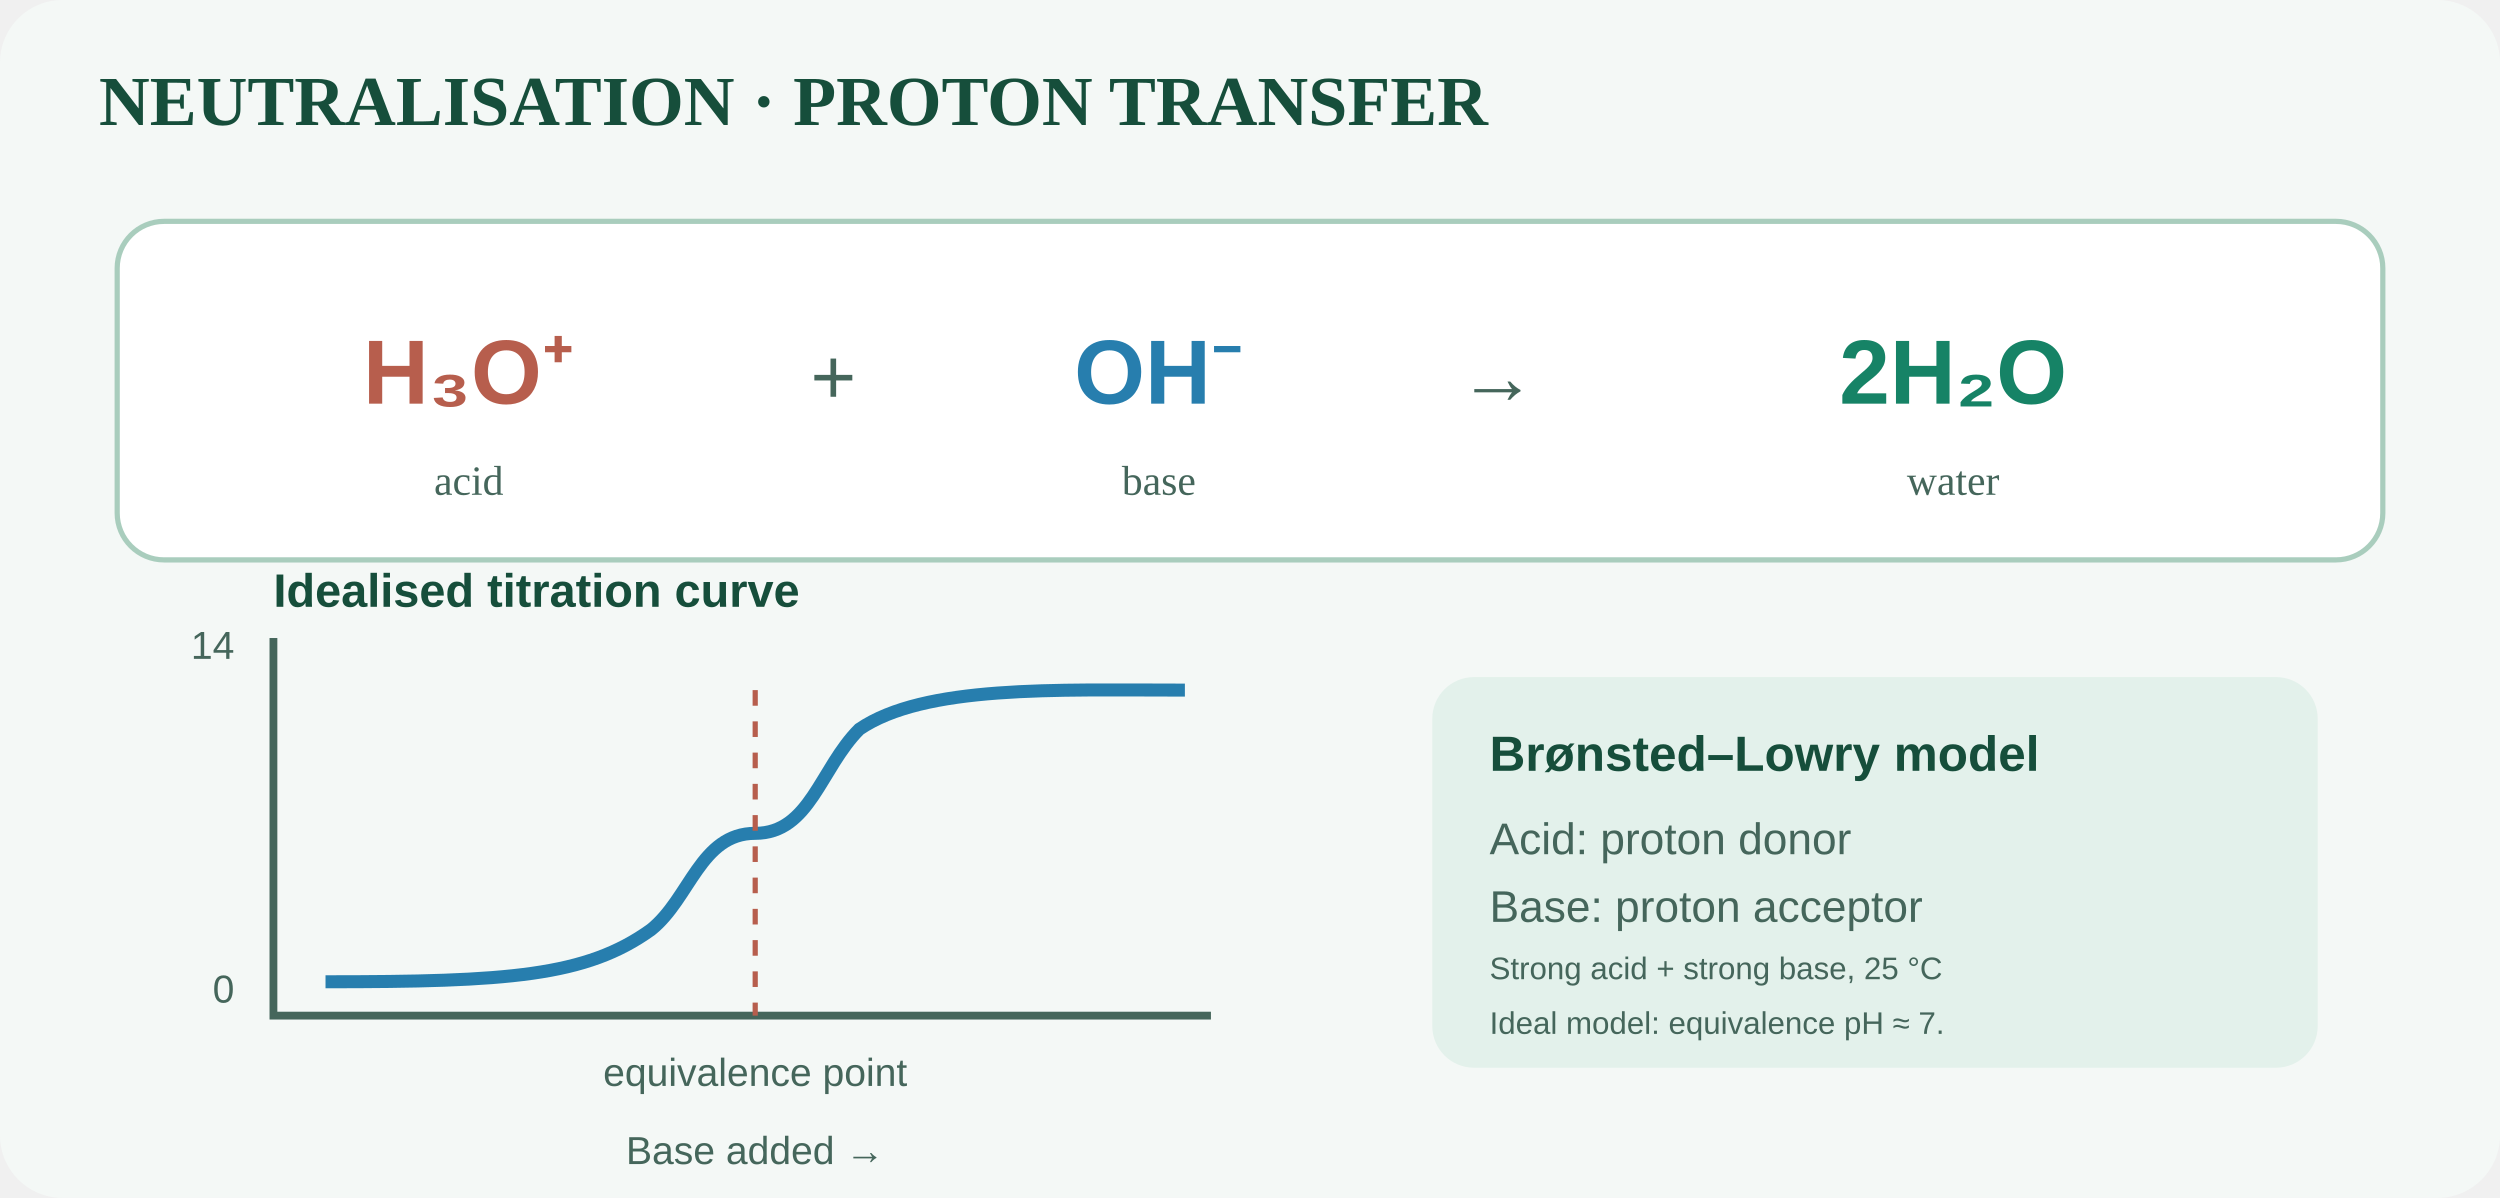
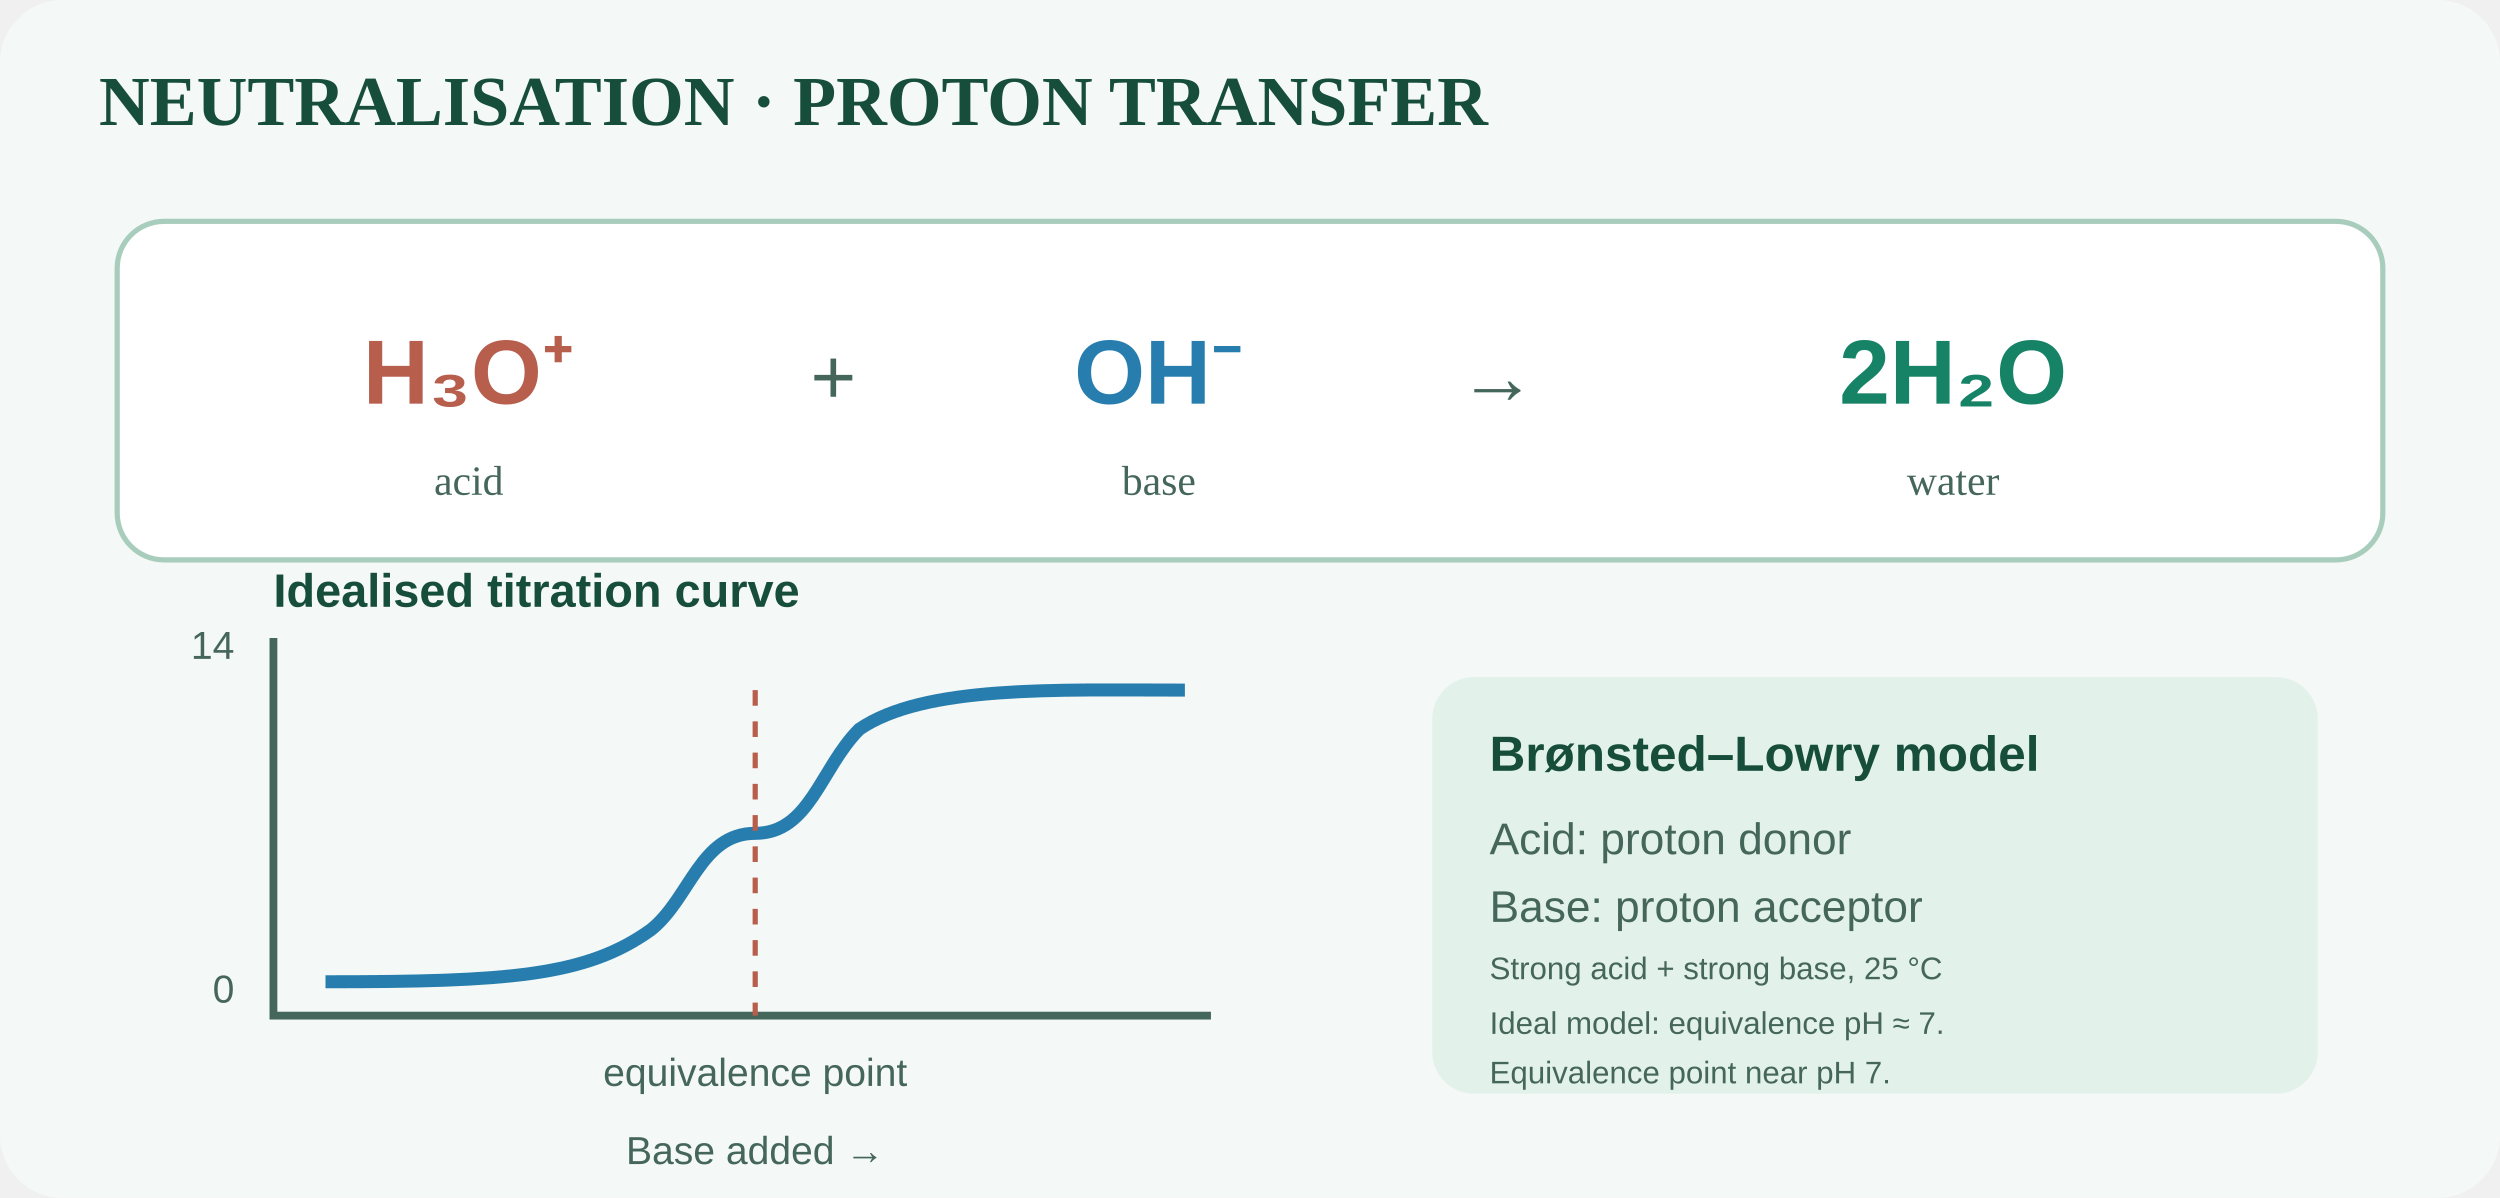
<svg xmlns="http://www.w3.org/2000/svg" viewBox="0 0 960 460" role="img" aria-labelledby="t d">
  <rect width="960" height="460" rx="24" fill="#f4f8f6" />
  <text x="38" y="48" font-size="27" font-weight="700" fill="#164e3b">NEUTRALISATION · PROTON TRANSFER</text>
  <rect x="45" y="85" width="870" height="130" rx="18" fill="#fff" stroke="#a9cdbd" stroke-width="2" />
  <g font-family="Arial" text-anchor="middle">
    <text x="180" y="155" font-size="35" font-weight="700" fill="#b75e4d">H₃O⁺</text>
    <text x="320" y="155" font-size="30" fill="#45665b">+</text>
    <text x="445" y="155" font-size="35" font-weight="700" fill="#277eae">OH⁻</text>
    <text x="575" y="155" font-size="30" fill="#45665b">→</text>
    <text x="750" y="155" font-size="35" font-weight="700" fill="#168366">2H₂O</text>
  </g>
  <text x="180" y="190" text-anchor="middle" font-size="16" fill="#45665b">acid</text>
  <text x="445" y="190" text-anchor="middle" font-size="16" fill="#45665b">base</text>
  <text x="750" y="190" text-anchor="middle" font-size="16" fill="#45665b">water</text>
  <g transform="translate(105 245)" font-family="Arial">
    <path d="M0 0 V145 H360" fill="none" stroke="#45665b" stroke-width="3" />
    <path d="M20 132 C90 132 120 130 145 112 C160 100 164 75 185 75 C206 75 210 50 225 35 C250 18 300 20 350 20" fill="none" stroke="#277eae" stroke-width="5" />
    <path d="M185 20 V145" stroke="#b75e4d" stroke-dasharray="6 6" stroke-width="2" />
    <text x="0" y="-12" font-size="18" font-weight="700" fill="#164e3b">Idealised titration curve</text>
    <text x="185" y="172" text-anchor="middle" font-size="15" fill="#45665b">equivalence point</text>
    <text x="-15" y="8" text-anchor="end" font-size="15" fill="#45665b">14</text>
    <text x="-15" y="140" text-anchor="end" font-size="15" fill="#45665b">0</text>
    <text x="185" y="202" text-anchor="middle" font-size="15" fill="#45665b">Base added →</text>
  </g>
  <g transform="translate(550 260)" font-family="Arial">
-     <rect width="340" height="150" rx="16" fill="#e3f1eb" />
+     <rect width="340" height="160" rx="16" fill="#e3f1eb" />
    <text x="22" y="36" font-size="19" font-weight="700" fill="#164e3b">Brønsted–Lowry model</text>
    <text x="22" y="68" font-size="17" fill="#45665b">Acid: proton donor</text>
    <text x="22" y="94" font-size="17" fill="#45665b">Base: proton acceptor</text>
    <text x="22" y="116" font-size="12" fill="#45665b">Strong acid + strong base, 25 °C</text>
    <text x="22" y="137" font-size="12" fill="#45665b">Ideal model: equivalence pH ≈ 7.</text>
+     <text x="22" y="156" font-size="12" fill="#45665b">Equivalence point near pH 7.</text>
  </g>
</svg>
